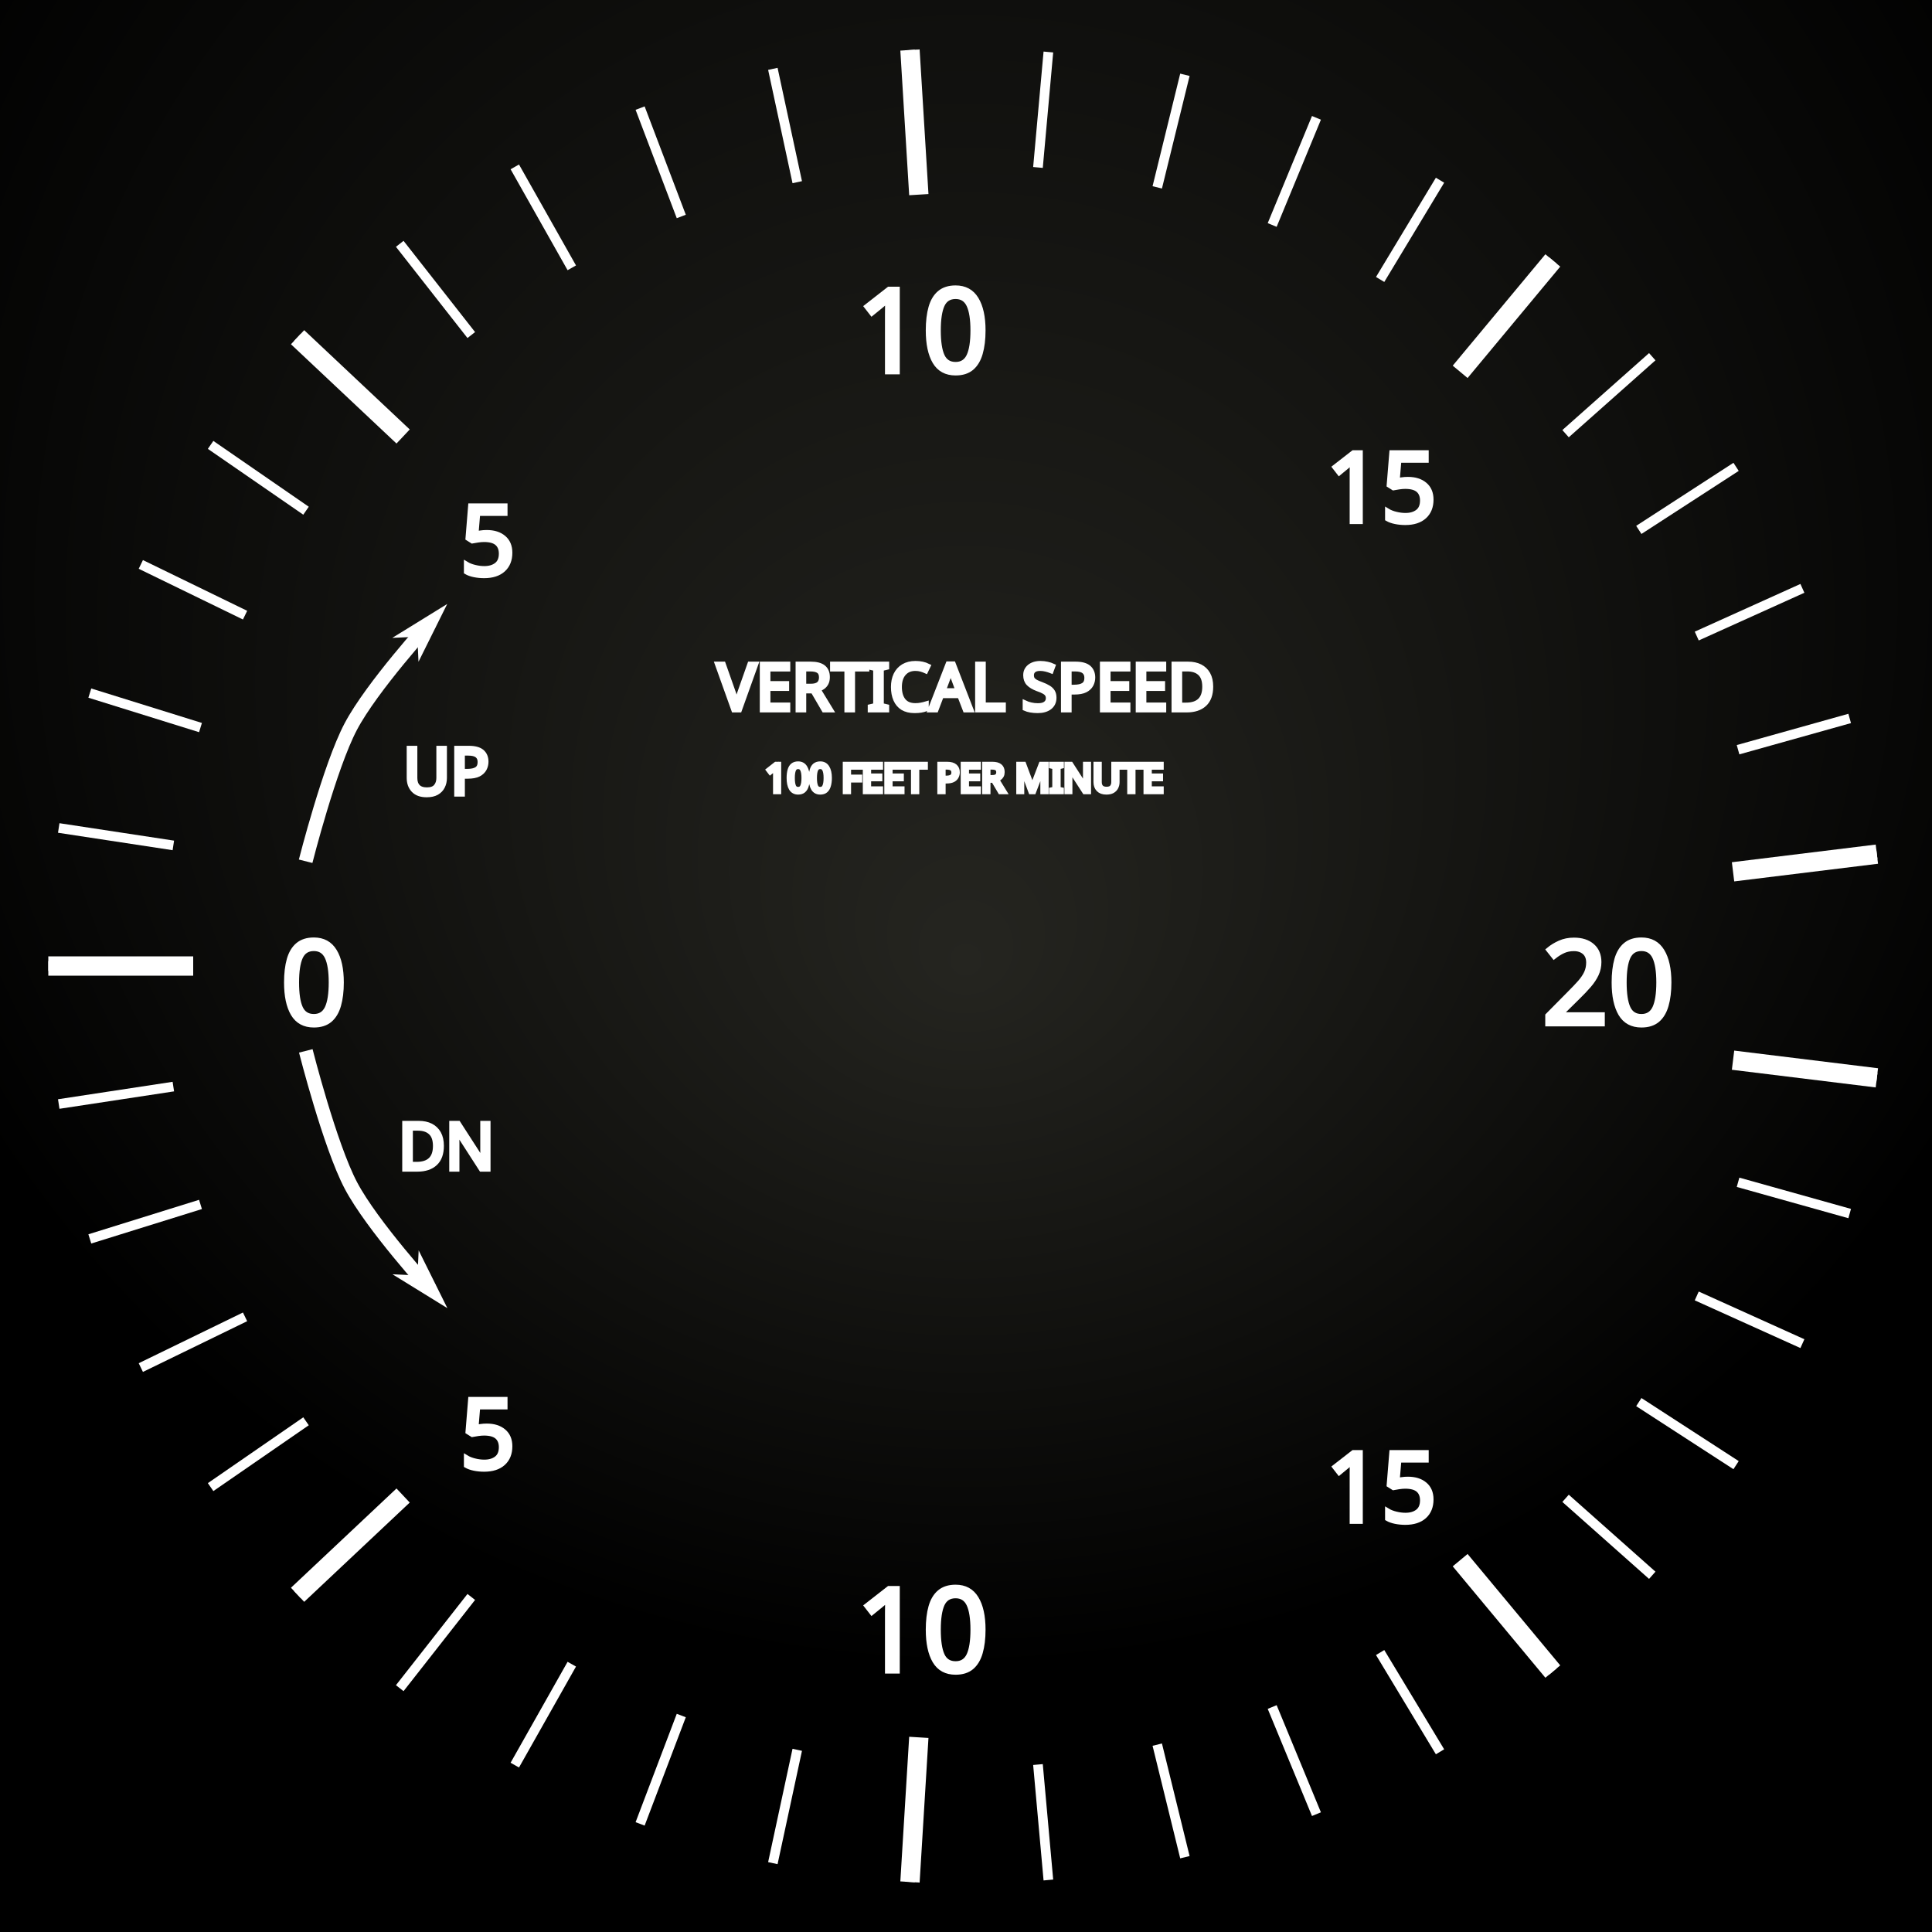
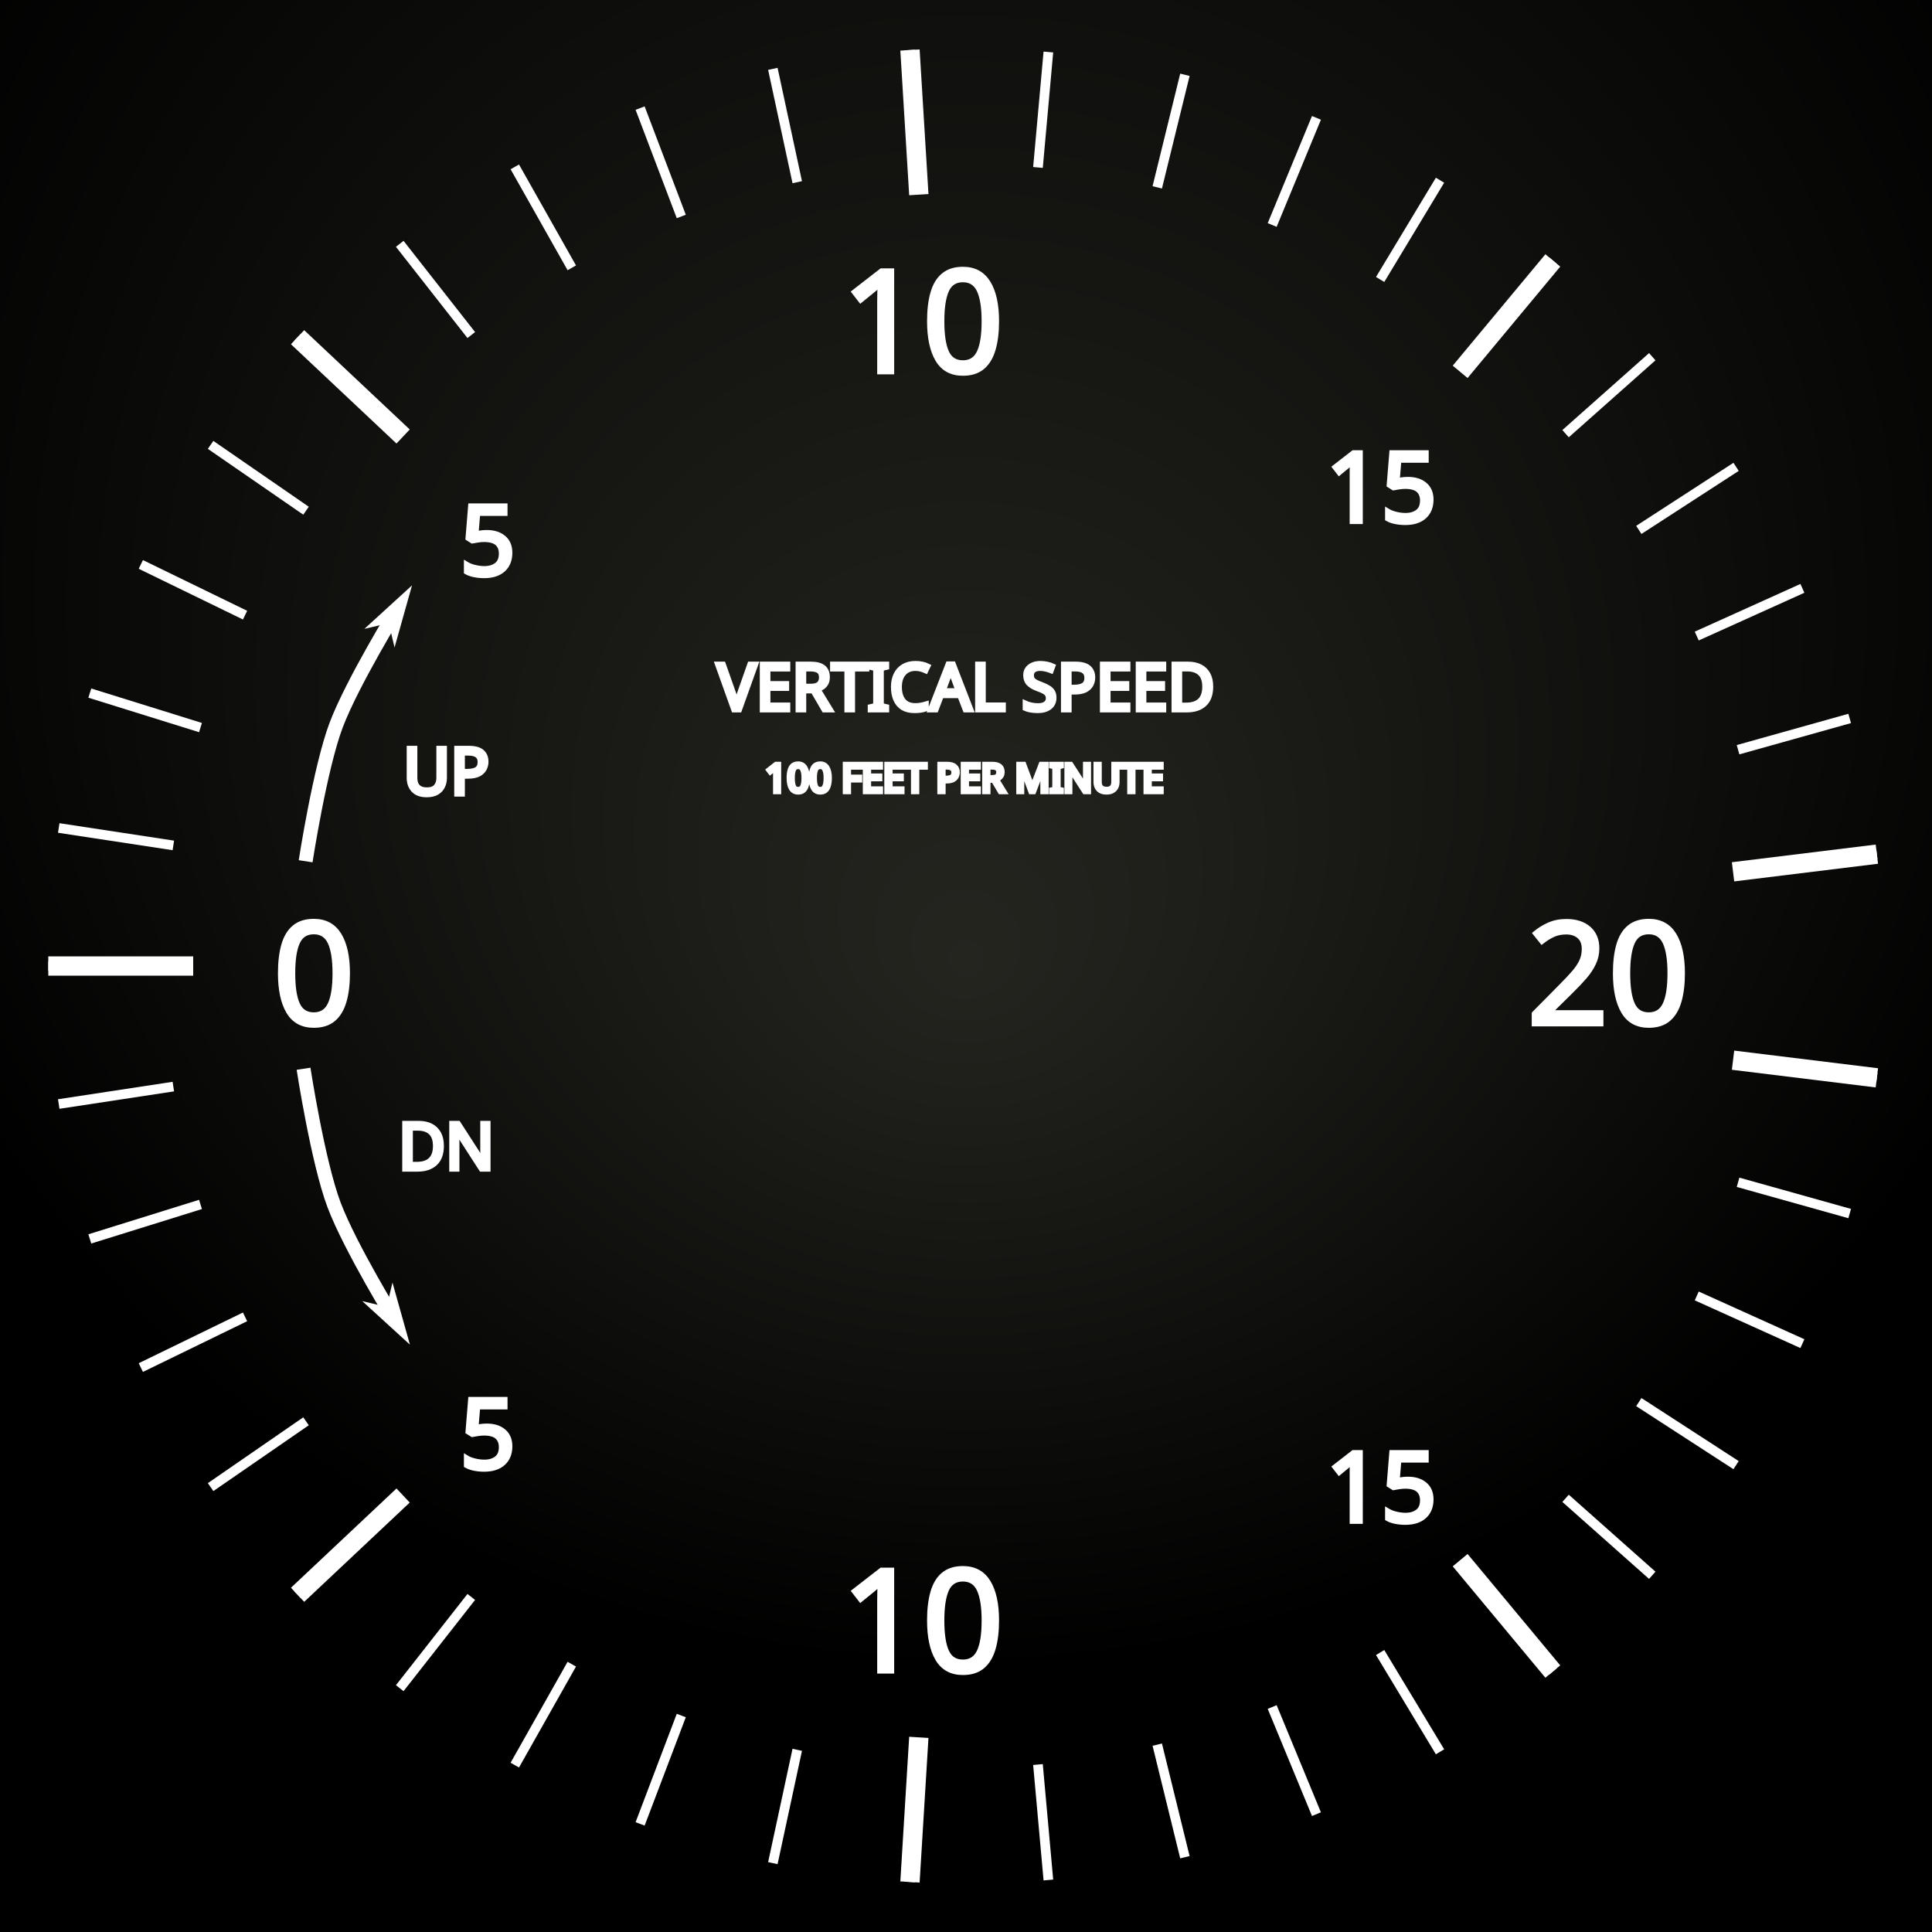
<svg xmlns="http://www.w3.org/2000/svg" width="400" height="400" version="1.1" id="svg1435">
  <defs id="defs1439">
    <marker style="overflow:visible;" id="marker2001" refX="0.0" refY="0.0" orient="auto">
      <path transform="scale(0.2) rotate(180) translate(6,0)" style="fill-rule:evenodd;stroke:#ffffff;stroke-width:1pt;stroke-opacity:1;fill:#ffffff;fill-opacity:1" d="M 0.0,0.0 L 5.0,-5.0 L -12.5,0.0 L 5.0,5.0 L 0.0,0.0 z " id="path1999" />
    </marker>
    <marker style="overflow:visible;" id="Arrow1Send" refX="0.0" refY="0.0" orient="auto">
      <path transform="scale(0.2) rotate(180) translate(6,0)" style="fill-rule:evenodd;stroke:#ffffff;stroke-width:1pt;stroke-opacity:1;fill:#ffffff;fill-opacity:1" d="M 0.0,0.0 L 5.0,-5.0 L -12.5,0.0 L 5.0,5.0 L 0.0,0.0 z " id="path1642" />
    </marker>
    <marker style="overflow:visible" id="Arrow1Sstart" refX="0.0" refY="0.0" orient="auto">
      <path transform="scale(0.2) translate(6,0)" style="fill-rule:evenodd;stroke:#ffffff;stroke-width:1pt;stroke-opacity:1;fill:#ffffff;fill-opacity:1" d="M 0.0,0.0 L 5.0,-5.0 L -12.5,0.0 L 5.0,5.0 L 0.0,0.0 z " id="path1639" />
    </marker>
    <filter style="color-interpolation-filters:sRGB" id="filter1613" x="-1.6913726e-05" width="1" y="-1.5365479e-05" height="1">
      <feGaussianBlur stdDeviation="0" id="feGaussianBlur1615" />
    </filter>
    <marker style="overflow:visible" id="marker2001-0" refX="0" refY="0" orient="auto">
      <path transform="matrix(-0.2,0,0,-0.2,-1.2,0)" style="fill:#ffffff;fill-opacity:1;fill-rule:evenodd;stroke:#ffffff;stroke-width:1pt;stroke-opacity:1" d="M 0,0 5,-5 -12.5,0 5,5 Z" id="path1999-5" />
+     </marker>
+     <marker style="overflow:visible" id="marker2001-2" refX="0" refY="0" orient="auto">
+       <path transform="matrix(-0.2,0,0,-0.2,-1.2,0)" style="fill:#ffffff;fill-opacity:1;fill-rule:evenodd;stroke:#ffffff;stroke-width:1pt;stroke-opacity:1" d="M 0,0 5,-5 -12.5,0 5,5 Z" id="path1999-7" />
+     </marker>
+     <marker style="overflow:visible" id="marker2001-1" refX="0" refY="0" orient="auto">
+       <path transform="matrix(-0.2,0,0,-0.2,-1.2,0)" style="fill:#ffffff;fill-opacity:1;fill-rule:evenodd;stroke:#ffffff;stroke-width:1pt;stroke-opacity:1" d="M 0,0 5,-5 -12.5,0 5,5 Z" id="path1999-3" />
    </marker>
  </defs>
  <radialGradient id="bgGlow" cx="50%" cy="10%" r="100%" fx="50%" fy="50%">
    <stop offset="0%" stop-color="#252520" stop-opacity="100.00" id="stop1359" />
    <stop offset="60%" stop-color="black" stop-opacity="1000.00" id="stop1361" />
  </radialGradient>
  <rect x="0" y="0" width="400" height="400" id="bg" fill="url(#bgGlow)" />
  <g id="ticks">
    <g style="stroke:white;fill:white;stroke-width:2" id="g1406">
      <line x1="390" y1="200" x2="366" y2="200" id="ticks97" transform="rotate(7.00,200,200)" />
      <line x1="390" y1="200" x2="366" y2="200" id="ticks105" transform="rotate(15.65,200,200)" />
      <line x1="390" y1="200" x2="366" y2="200" id="ticks114" transform="rotate(24.30,200,200)" />
      <line x1="390" y1="200" x2="366" y2="200" id="ticks122" transform="rotate(32.95,200,200)" />
      <line x1="390" y1="200" x2="366" y2="200" id="ticks131" transform="rotate(41.60,200,200)" />
      <line x1="390" y1="200" x2="366" y2="200" id="ticks140" transform="rotate(50.25,200,200)" />
      <line x1="390" y1="200" x2="366" y2="200" id="ticks148" transform="rotate(58.90,200,200)" />
      <line x1="390" y1="200" x2="366" y2="200" id="ticks157" transform="rotate(67.55,200,200)" />
      <line x1="390" y1="200" x2="366" y2="200" id="ticks166" transform="rotate(76.20,200,200)" />
      <line x1="390" y1="200" x2="366" y2="200" id="ticks174" transform="rotate(84.85,200,200)" />
      <line x1="390" y1="200" x2="366" y2="200" id="ticks183" transform="rotate(93.50,200,200)" />
      <line x1="390" y1="200" x2="366" y2="200" id="ticks192" transform="rotate(102.15,200,200)" />
      <line x1="390" y1="200" x2="366" y2="200" id="ticks200" transform="rotate(110.80,200,200)" />
      <line x1="390" y1="200" x2="366" y2="200" id="ticks209" transform="rotate(119.45,200,200)" />
      <line x1="390" y1="200" x2="366" y2="200" id="ticks218" transform="rotate(128.10,200,200)" />
      <line x1="390" y1="200" x2="366" y2="200" id="ticks226" transform="rotate(136.75,200,200)" />
      <line x1="390" y1="200" x2="366" y2="200" id="ticks235" transform="rotate(145.40,200,200)" />
      <line x1="390" y1="200" x2="366" y2="200" id="ticks244" transform="rotate(154.05,200,200)" />
      <line x1="390" y1="200" x2="366" y2="200" id="ticks252" transform="rotate(162.70,200,200)" />
      <line x1="390" y1="200" x2="366" y2="200" id="ticks261" transform="rotate(171.35,200,200)" />
      <line x1="390" y1="200" x2="366" y2="200" id="ticks270" transform="rotate(180.00,200,200)" />
      <line x1="390" y1="200" x2="366" y2="200" id="ticks278" transform="rotate(188.65,200,200)" />
      <line x1="390" y1="200" x2="366" y2="200" id="ticks287" transform="rotate(197.30,200,200)" />
      <line x1="390" y1="200" x2="366" y2="200" id="ticks295" transform="rotate(205.95,200,200)" />
      <line x1="390" y1="200" x2="366" y2="200" id="ticks304" transform="rotate(214.60,200,200)" />
      <line x1="390" y1="200" x2="366" y2="200" id="ticks313" transform="rotate(223.25,200,200)" />
      <line x1="390" y1="200" x2="366" y2="200" id="ticks321" transform="rotate(231.90,200,200)" />
      <line x1="390" y1="200" x2="366" y2="200" id="ticks330" transform="rotate(240.55,200,200)" />
      <line x1="390" y1="200" x2="366" y2="200" id="ticks339" transform="rotate(249.20,200,200)" />
      <line x1="390" y1="200" x2="366" y2="200" id="ticks347" transform="rotate(257.85,200,200)" />
      <line x1="390" y1="200" x2="366" y2="200" id="ticks356" transform="rotate(266.50,200,200)" />
      <line x1="390" y1="200" x2="366" y2="200" id="ticks365" transform="rotate(275.15,200,200)" />
      <line x1="390" y1="200" x2="366" y2="200" id="ticks373" transform="rotate(283.80,200,200)" />
      <line x1="390" y1="200" x2="366" y2="200" id="ticks382" transform="rotate(292.45,200,200)" />
      <line x1="390" y1="200" x2="366" y2="200" id="ticks391" transform="rotate(301.10,200,200)" />
      <line x1="390" y1="200" x2="366" y2="200" id="ticks399" transform="rotate(309.75,200,200)" />
      <line x1="390" y1="200" x2="366" y2="200" id="ticks408" transform="rotate(318.40,200,200)" />
      <line x1="390" y1="200" x2="366" y2="200" id="ticks417" transform="rotate(327.05,200,200)" />
      <line x1="390" y1="200" x2="366" y2="200" id="ticks425" transform="rotate(335.70,200,200)" />
      <line x1="390" y1="200" x2="366" y2="200" id="ticks434" transform="rotate(344.35,200,200)" />
      <line x1="390" y1="200" x2="366" y2="200" id="ticks442" transform="rotate(353.00,200,200)" />
    </g>
  </g>
  <g id="bigticks">
    <g style="stroke:white;fill:white;stroke-width:4" id="g1418">
      <line x1="390" y1="200" x2="360" y2="200" id="bigticks97" transform="rotate(7.00,200,200)" />
      <line x1="390" y1="200" x2="360" y2="200" id="bigticks140" transform="rotate(50.25,200,200)" />
      <line x1="390" y1="200" x2="360" y2="200" id="bigticks183" transform="rotate(93.50,200,200)" />
      <line x1="390" y1="200" x2="360" y2="200" id="bigticks226" transform="rotate(136.75,200,200)" />
      <line x1="390" y1="200" x2="360" y2="200" id="bigticks270" transform="rotate(180.00,200,200)" />
      <line x1="390" y1="200" x2="360" y2="200" id="bigticks313" transform="rotate(223.25,200,200)" />
      <line x1="390" y1="200" x2="360" y2="200" id="bigticks356" transform="rotate(266.50,200,200)" />
      <line x1="390" y1="200" x2="360" y2="200" id="bigticks399" transform="rotate(309.75,200,200)" />
      <line x1="390" y1="200" x2="360" y2="200" id="bigticks443" transform="rotate(353.00,200,200)" />
    </g>
  </g>
  <g id="text" transform="translate(0,12)">
    <g style="fill:#ffffff;stroke:#ffffff" id="g1430">
-       <text x="333" y="200" id="t20" font-family="'MS 33558'" font-size="24px" text-anchor="middle" alignment-baseline="middle">20</text>
+       <text x="333" y="200" id="t20" font-family="'MS 33558'" font-size="24px" text-anchor="middle" alignment-baseline="middle" style="font-size:24px;font-family:'MS 33558';text-anchor:middle;">
+         <tspan style="font-style:normal;font-variant:normal;font-weight:normal;font-stretch:normal;font-size:29.333px;font-family:'MS 33558';-inkscape-font-specification:'MS 33558, Normal';font-variant-ligatures:normal;font-variant-caps:normal;font-variant-numeric:normal;font-variant-east-asian:normal" id="tspan2232">20</tspan>
+       </text>
      <text x="286" y="303" id="t15" font-family="'MS 33558'" font-size="24px" text-anchor="middle" alignment-baseline="middle" style="font-size:24px;font-family:'MS 33558';text-anchor:middle;">
        <tspan style="font-style:normal;font-variant:normal;font-weight:normal;font-stretch:normal;font-size:20px;font-family:'MS 33558';-inkscape-font-specification:'MS 33558, Normal';font-variant-ligatures:normal;font-variant-caps:normal;font-variant-numeric:normal;font-variant-east-asian:normal" id="tspan1621">15</tspan>
      </text>
-       <text x="191" y="334" id="t10" font-family="'MS 33558'" font-size="24px" text-anchor="middle" alignment-baseline="middle">10</text>
+       <text x="191" y="334" id="t10" font-family="'MS 33558'" font-size="24px" text-anchor="middle" alignment-baseline="middle" style="font-size:24px;font-family:'MS 33558';text-anchor:middle;">
+         <tspan style="font-style:normal;font-variant:normal;font-weight:normal;font-stretch:normal;font-size:29.333px;font-family:'MS 33558';-inkscape-font-specification:'MS 33558, Normal';font-variant-ligatures:normal;font-variant-caps:normal;font-variant-numeric:normal;font-variant-east-asian:normal" id="tspan2238">10</tspan>
+       </text>
      <text x="101" y="292" id="t5" font-family="'MS 33558'" font-size="24px" text-anchor="middle" alignment-baseline="middle" style="font-size:24px;font-family:'MS 33558';text-anchor:middle;">
        <tspan style="font-style:normal;font-variant:normal;font-weight:normal;font-stretch:normal;font-size:20px;font-family:'MS 33558';-inkscape-font-specification:'MS 33558, Normal';font-variant-ligatures:normal;font-variant-caps:normal;font-variant-numeric:normal;font-variant-east-asian:normal" id="tspan1623">5</tspan>
      </text>
-       <text x="65" y="200" id="t0" font-family="'MS 33558'" font-size="24px" text-anchor="middle" alignment-baseline="middle">0</text>
+       <text x="65" y="200" id="t0" font-family="'MS 33558'" font-size="24px" text-anchor="middle" alignment-baseline="middle" style="font-size:24px;font-family:'MS 33558';text-anchor:middle;">
+         <tspan style="font-style:normal;font-variant:normal;font-weight:normal;font-stretch:normal;font-size:29.333px;font-family:'MS 33558';-inkscape-font-specification:'MS 33558, Normal';font-variant-ligatures:normal;font-variant-caps:normal;font-variant-numeric:normal;font-variant-east-asian:normal" id="tspan2236">0</tspan>
+       </text>
      <text x="101" y="107" id="t-5" font-family="'MS 33558'" font-size="24px" text-anchor="middle" alignment-baseline="middle" style="font-size:24px;font-family:'MS 33558';text-anchor:middle;">
        <tspan style="font-style:normal;font-variant:normal;font-weight:normal;font-stretch:normal;font-size:20px;font-family:'MS 33558';-inkscape-font-specification:'MS 33558, Normal';font-variant-ligatures:normal;font-variant-caps:normal;font-variant-numeric:normal;font-variant-east-asian:normal" id="tspan1619">5</tspan>
      </text>
-       <text x="191" y="65" id="t-10" font-family="'MS 33558'" font-size="24px" text-anchor="middle" alignment-baseline="middle">10</text>
+       <text x="191" y="65" id="t-10" font-family="'MS 33558'" font-size="24px" text-anchor="middle" alignment-baseline="middle" style="font-size:24px;font-family:'MS 33558';text-anchor:middle;">
+         <tspan style="font-style:normal;font-variant:normal;font-weight:normal;font-stretch:normal;font-size:29.333px;font-family:'MS 33558';-inkscape-font-specification:'MS 33558, Normal';font-variant-ligatures:normal;font-variant-caps:normal;font-variant-numeric:normal;font-variant-east-asian:normal" id="tspan2234">10</tspan>
+       </text>
      <text x="286" y="96" id="t-15" font-family="'MS 33558'" font-size="24px" text-anchor="middle" alignment-baseline="middle" style="filter:url(#filter1613);font-size:24px;font-family:'MS 33558';text-anchor:middle;">
        <tspan style="font-style:normal;font-variant:normal;font-weight:normal;font-stretch:normal;font-size:20px;font-family:'MS 33558';-inkscape-font-specification:'MS 33558, Normal';font-variant-ligatures:normal;font-variant-caps:normal;font-variant-numeric:normal;font-variant-east-asian:normal" id="tspan1617">15</tspan>
      </text>
-       <path style="fill:none;fill-rule:evenodd;stroke:#ffffff;stroke-width:2.891;stroke-linecap:butt;stroke-linejoin:miter;stroke-miterlimit:4;stroke-dasharray:none;stroke-opacity:1;marker-end:url(#marker2001)" d="m 63.279,166.314 c 0,0 4.959,-19.563 9.337,-27.866 4.378,-8.303 16.497,-21.587 16.497,-21.587" id="path1997" />
+       <path style="fill:none;fill-rule:evenodd;stroke:#ffffff;stroke-width:2.891;stroke-linecap:butt;stroke-linejoin:miter;stroke-miterlimit:4;stroke-dasharray:none;stroke-opacity:1;marker-end:url(#marker2001)" d="m 63.279,166.314 c 0,0 2.962,-19.281 6.307,-28.162 3.345,-8.881 13.009,-24.564 13.009,-24.564" id="path1997" />
    </g>
  </g>
  <text x="200" y="147" id="tVERTICAL       SPEED" style="stroke:#ffffff;fill:#ffffff;-inkscape-font-specification:'MS 33558, Normal';font-family:'MS 33558';font-weight:normal;font-style:normal;font-stretch:normal;font-variant:normal;font-size:13.333px;font-variant-ligatures:normal;font-variant-caps:normal;font-variant-numeric:normal;font-variant-east-asian:normal;text-anchor:middle;" font-family="MS 33558" font-size="17" text-anchor="middle" alignment-baseline="middle">VERTICAL       SPEED</text>
  <text x="199.654" y="163.936" id="t100 FEET PER MINUTE" style="font-style:normal;font-variant:normal;font-weight:normal;font-stretch:normal;font-size:8px;font-family:'MS 33558';-inkscape-font-specification:'MS 33558, Normal';font-variant-ligatures:normal;font-variant-caps:normal;font-variant-numeric:normal;font-variant-east-asian:normal;text-anchor:middle;fill:#ffffff;stroke:#ffffff" font-family="MS 33558" font-size="11" text-anchor="middle" alignment-baseline="middle">100 FEET PER MINUTE</text>
  <text x="92.407" y="164.425" id="tVERTICAL       SPEED-3" style="font-style:normal;font-variant:normal;font-weight:normal;font-stretch:normal;font-size:13.333px;font-family:'MS 33558';-inkscape-font-specification:'MS 33558, Normal';font-variant-ligatures:normal;font-variant-caps:normal;font-variant-numeric:normal;font-variant-east-asian:normal;text-anchor:middle;fill:#ffffff;stroke:#ffffff" font-family="MS 33558" font-size="17" text-anchor="middle" alignment-baseline="middle">UP</text>
-   <path style="fill:none;fill-rule:evenodd;stroke:#ffffff;stroke-width:2.891;stroke-linecap:butt;stroke-linejoin:miter;stroke-miterlimit:4;stroke-dasharray:none;stroke-opacity:1;marker-end:url(#marker2001-0)" d="m 63.313,217.574 c 0,0 4.959,19.563 9.337,27.866 4.378,8.303 16.497,21.587 16.497,21.587" id="path1997-6" />
  <text x="92.413" y="242.076" id="tVERTICAL       SPEED-3-6" style="font-style:normal;font-variant:normal;font-weight:normal;font-stretch:normal;font-size:13.333px;font-family:'MS 33558';-inkscape-font-specification:'MS 33558, Normal';font-variant-ligatures:normal;font-variant-caps:normal;font-variant-numeric:normal;font-variant-east-asian:normal;text-anchor:middle;fill:#ffffff;stroke:#ffffff" font-family="MS 33558" font-size="17" text-anchor="middle" alignment-baseline="middle">DN</text>
+   <path style="fill:none;fill-rule:evenodd;stroke:#ffffff;stroke-width:2.891;stroke-linecap:butt;stroke-linejoin:miter;stroke-miterlimit:4;stroke-dasharray:none;stroke-opacity:1;marker-end:url(#marker2001-1)" d="m 62.847,221.275 c 0,0 2.962,19.281 6.307,28.162 3.345,8.881 13.009,24.564 13.009,24.564" id="path1997-2" />
</svg>
